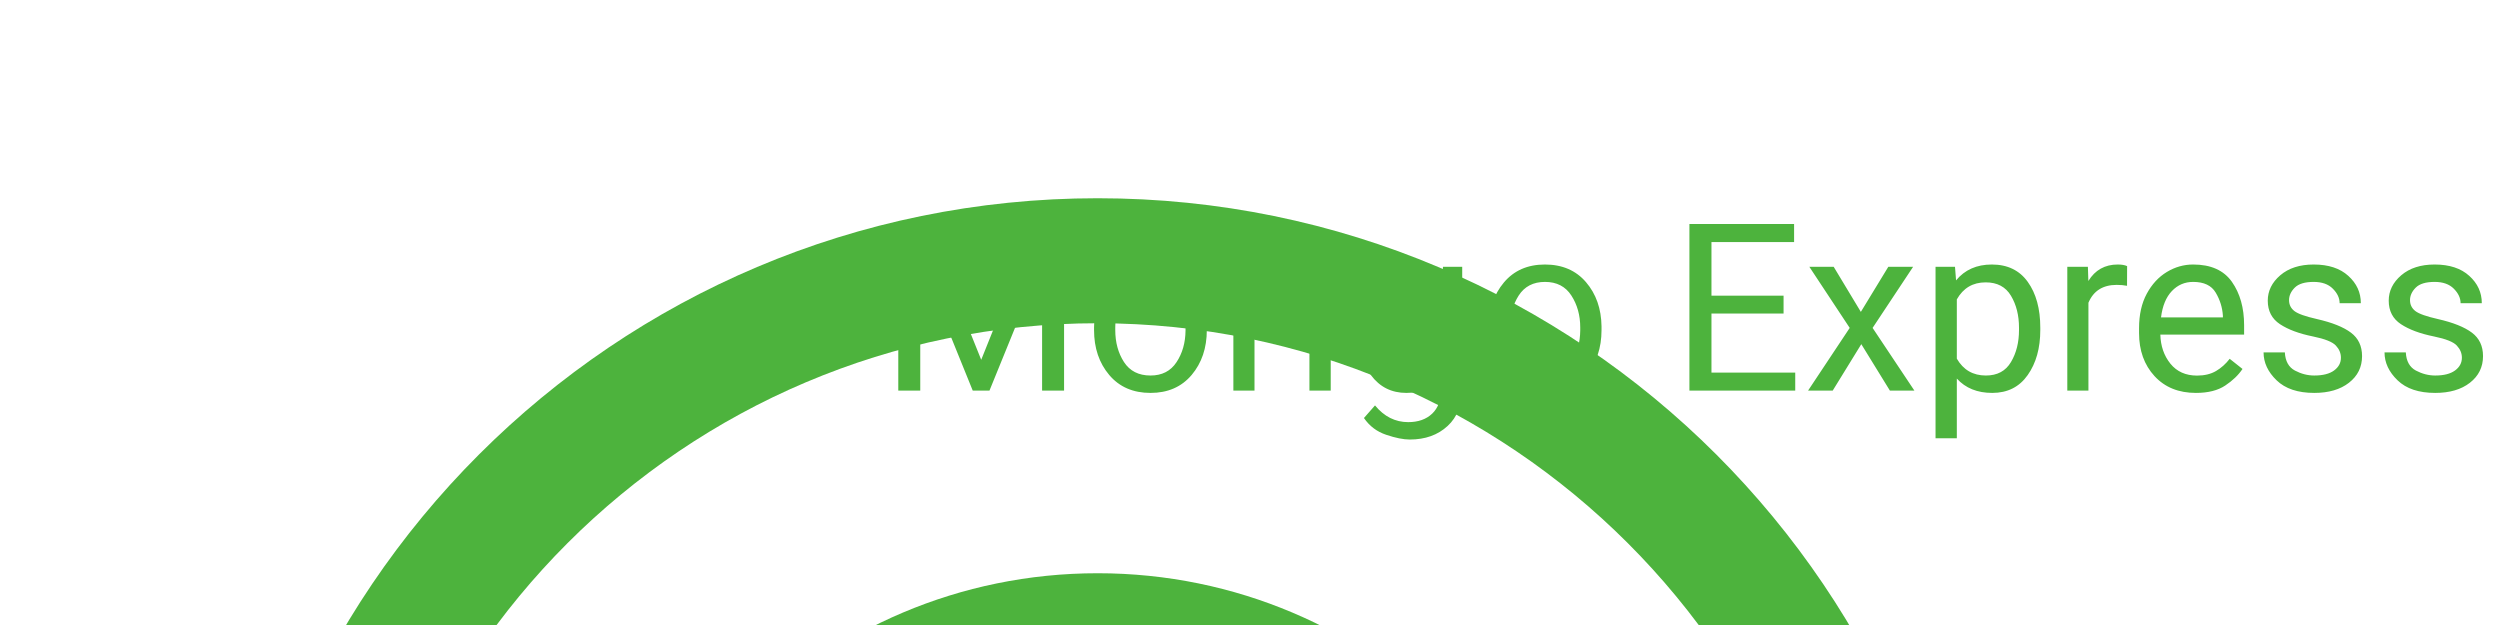
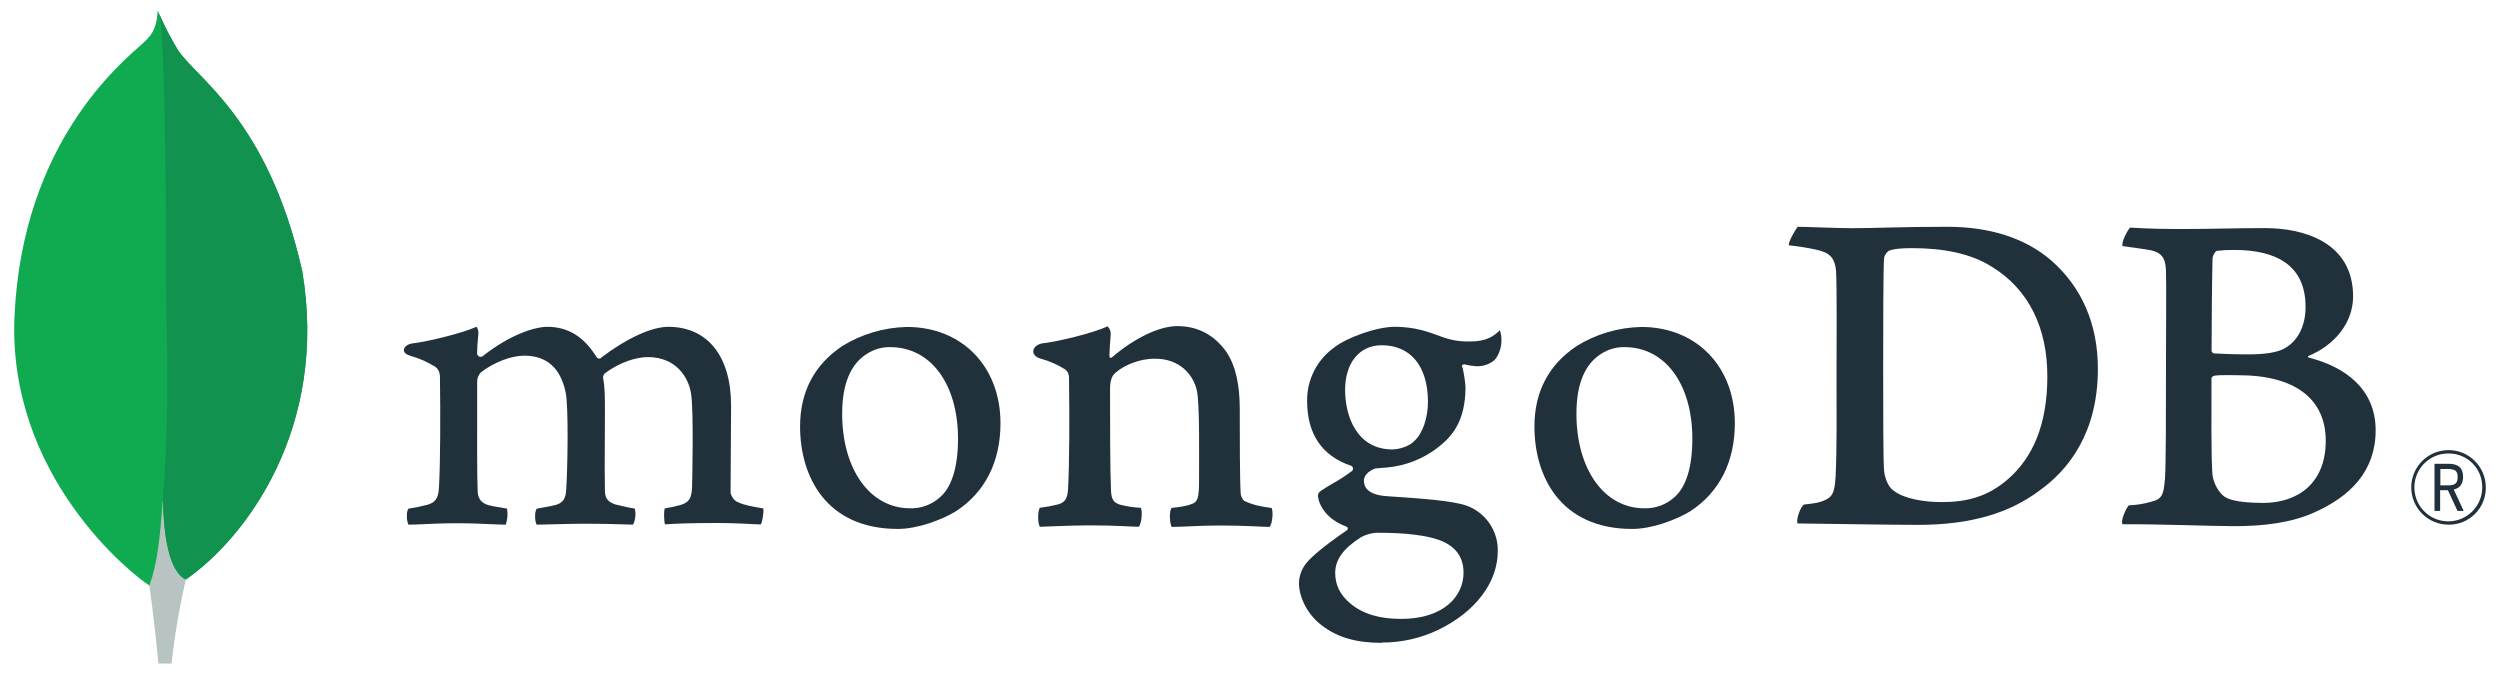
- <svg xmlns="http://www.w3.org/2000/svg" width="512" height="128" viewBox="0 0 512 128" fill="none">
-   <g transform="translate(20, 15) scale(0.8)">
-     <path d="M256 32c-123.7 0-224 100.3-224 224s100.3 224 224 224 224-100.3 224-224S379.7 32 256 32zm0 416c-105.9 0-192-86.1-192-192S150.1 64 256 64s192 86.1 192 192-86.1 192-192 192z" fill="#4DB33D" />
-     <path d="M256 128c-70.7 0-128 57.3-128 128s57.3 128 128 128 128-57.3 128-128-57.3-128-128-128zm0 224c-52.9 0-96-43.1-96-96s43.1-96 96-96 96 43.1 96 96-43.1 96-96 96z" fill="#4DB33D" />
-     <path d="M256 192c-35.3 0-64 28.7-64 64s28.7 64 64 64 64-28.7 64-64-28.7-64-64-64z" fill="#4DB33D" />
-   </g>
-   <text x="180" y="80" font-family="-apple-system,BlinkMacSystemFont,'Segoe UI',Roboto,Helvetica,Arial,sans-serif" font-size="48" font-weight="400" fill="#4DB33D">Mongo Express</text>
+ <svg xmlns="http://www.w3.org/2000/svg" id="Layer_1" data-name="Layer 1" viewBox="0 0 1112.61 300">
+   <defs>
+     <style>.cls-1{fill:#10aa50;}.cls-2{fill:#b8c4c2;}.cls-3{fill:#12924f;}.cls-4{fill:#21313c;}</style>
+   </defs>
+   <path class="cls-1" d="M134.44,120.34C119.13,52.8,87.22,34.82,79.08,22.11a144.57,144.57,0,0,1-8.9-17.42c-.43,6-1.22,9.78-6.32,14.33C53.62,28.15,10.13,63.59,6.47,140.33c-3.41,71.55,52.6,115.67,60,120.23,5.69,2.8,12.62.06,16-2.51,27-18.53,63.89-67.93,52-137.71" />
+   <path class="cls-2" d="M72.5,222.46c-1.41,17.71-2.42,28-6,38.12,0,0,2.35,16.86,4,34.72h5.84a324.73,324.73,0,0,1,6.37-37.39C75.15,254.19,72.79,238,72.5,222.46Z" />
+   <path class="cls-3" d="M82.7,257.92h0c-7.64-3.53-9.85-20.06-10.19-35.46a725.83,725.83,0,0,0,1.65-76.35c-.4-13.36.19-123.74-3.29-139.9A134.29,134.29,0,0,0,79.08,22.1c8.14,12.72,40.06,30.7,55.36,98.24C146.36,190,109.67,239.27,82.7,257.92Z" />
+   <path class="cls-4" d="M1089.7,233.5a16.59,16.59,0,1,1,16.59-16.82,16.38,16.38,0,0,1-16.59,16.82m0-31.68a15.1,15.1,0,1,0,15,15.14,14.85,14.85,0,0,0-15-15.14m4,25.58-4.28-9.23h-3.45v9.23h-2.51v-21h6.19c4.61,0,6.53,2,6.53,5.87,0,3.08-1.45,5-4.15,5.59l4.42,9.51ZM1086.07,216h3.63c2.94,0,4.06-1,4.06-3.68s-1.07-3.59-4.38-3.59h-3.31Z" />
+   <path class="cls-4" d="M842.79,218.38c4.49,3.59,13.46,5.07,21.37,5.07,10.25,0,20.3-1.9,30.12-10.77,10-9.09,16.88-23,16.88-45.21,0-21.34-8.12-38.66-24.78-48.8-9.4-5.91-21.58-8.24-35.47-8.24-4,0-8.12.21-10.46,1.27a5.49,5.49,0,0,0-1.93,3c-.42,3.8-.42,32.74-.42,49.85,0,17.54,0,42,.42,45,.22,2.54,1.5,7,4.27,8.87M800.15,100.93c3.63,0,17.43.63,23.85.63,12,0,20.29-.63,42.72-.63,18.8,0,34.62,5.07,45.93,14.78,13.68,11.84,21,28.31,21,48.38,0,28.52-13,45-26.07,54.29-13,9.72-29.91,15.21-54,15.21-12.82,0-34.83-.42-53.2-.63H800c-.86-1.69,1.57-8.28,3.07-8.45,5-.56,6.32-.76,8.62-1.71,3.88-1.59,4.79-3.57,5.22-10.54.64-13.1.43-28.73.43-46.48,0-12.67.21-37.39-.21-45.21-.65-6.54-3.41-8.23-9-9.5a116.24,116.24,0,0,0-12-1.9c-.42-1.27,2.86-7,3.93-8.24" />
+   <path class="cls-4" d="M986.6,111.65c-.85.21-1.92,2.33-1.92,3.38-.22,7.61-.43,27.46-.43,41.19a1.36,1.36,0,0,0,1.07,1.06c2.77.21,9.61.43,15.38.43,8.12,0,12.82-1.06,15.38-2.33,6.84-3.38,10-10.78,10-18.8,0-18.38-12.82-25.35-31.83-25.35a57.35,57.35,0,0,0-7.69.42m48.5,84.5c0-18.59-13.68-29.15-38.68-29.15-1.06,0-9-.21-10.89.21-.64.21-1.28.63-1.28,1.06,0,13.31-.22,34.64.43,43.09.43,3.59,3,8.66,6.19,10.14,3.42,1.9,11.11,2.32,16.45,2.32,14.74,0,27.78-8.23,27.78-27.67M948,101.3c1.93,0,7.61.63,22.14.63,13.67,0,24.78-.42,38-.42,16.45,0,39.09,5.92,39.09,30.42,0,12-8.54,21.76-19.65,26.41-.64.21-.64.63,0,.84,15.81,4,29.69,13.73,29.69,32.32,0,18.17-11.32,29.58-27.77,36.76-10,4.44-22.43,5.91-35,5.91-9.61,0-35.37-1-49.69-.84-1.5-.63,1.37-7.4,2.65-8.45a39.38,39.38,0,0,0,9.69-1.52c5.12-1.26,5.73-2.91,6.37-10.52.43-6.55.43-30,.43-46.69,0-22.82.22-38.23,0-45.84-.21-5.91-2.35-7.82-6.41-8.87-3.2-.64-8.54-1.27-12.81-1.9-1.07-1.06,2.22-7.4,3.28-8.24" />
+   <path class="cls-4" d="M181.75,233.5a9.26,9.26,0,0,1-.65-4.27,5.43,5.43,0,0,1,.65-2.85,72.58,72.58,0,0,0,8.2-1.67c3.78-.94,5.2-3,5.42-7.82.62-11.39.66-32.76.44-47.78v-.44c0-1.62,0-3.82-2-5.37a42.94,42.94,0,0,0-11.33-5c-1.79-.53-2.78-1.47-2.73-2.57s1.18-2.4,3.51-2.86c6.19-.63,22.41-4.5,28.78-7.44a4.22,4.22,0,0,1,.85,3c0,.66-.1,1.36-.17,2.08-.18,2.12-.38,4.53-.38,6.93a1.58,1.58,0,0,0,2.68.91c12.13-9.51,23-12.9,28.57-12.9,9.17,0,16.31,4.38,21.84,13.4a1.47,1.47,0,0,0,1.24.73,1.42,1.42,0,0,0,1.16-.62c11.15-8.46,22.2-13.51,29.6-13.51,17.48,0,27.93,13.09,27.93,35,0,6.3-.06,14.29-.12,21.74-.05,6.54-.1,12.67-.1,16.91,0,1,1.38,3.88,3.45,4.45,2.56,1.25,6.25,1.89,10.92,2.69l.18,0c.35,1.26-.39,6.15-1.1,7.15-1.16,0-2.76-.1-4.76-.2-3.63-.18-8.61-.43-14.4-.43-11.62,0-17.69.22-23.49.6-.44-1.45-.59-6.13-.06-7.11A61.55,61.55,0,0,0,303,224.7c3.7-1.22,4.77-2.9,5-7.81.09-3.49.76-34.24-.43-41.54-1.1-7.57-6.8-16.43-19.27-16.43-4.63,0-12.1,1.93-19.22,7.33a2.8,2.8,0,0,0-.7,1.81v.15c.84,3.94.84,8.54.84,15.49,0,4,0,8.17-.05,12.34-.05,8.48-.09,16.48.05,22.53,0,4.12,2.49,5.11,4.5,5.9,1.09.24,1.95.45,2.82.65,1.67.41,3.41.83,6,1.24a11.49,11.49,0,0,1-.1,5.32,4.26,4.26,0,0,1-.75,1.81c-6.46-.22-13.09-.41-22.66-.41-2.9,0-7.63.12-11.81.23-3.39.09-6.59.18-8.41.19a8.24,8.24,0,0,1-.64-3.68,6.38,6.38,0,0,1,.67-3.44l2.57-.47c2.24-.4,4.18-.74,6-1.2,3.16-1,4.35-2.72,4.58-6.75.62-9.4,1.1-36.49-.23-43.27-2.26-10.88-8.45-16.4-18.41-16.4-5.83,0-13.2,2.81-19.22,7.32a5.86,5.86,0,0,0-1.77,4.35c0,3.23,0,7.07,0,11.19,0,13.6-.09,30.53.24,37.85.2,2.26,1,4.94,5.23,5.92.93.27,2.53.53,4.39.84,1.07.18,2.24.37,3.45.59a15.16,15.16,0,0,1-.57,7.15c-1.86,0-4.15-.12-6.77-.23-4-.18-9-.4-14.65-.4-6.68,0-11.33.22-15.06.4-2.51.12-4.68.22-6.85.23" />
+   <path class="cls-4" d="M396.2,154.49A18.22,18.22,0,0,0,386,157.36c-7.42,4.51-11.2,13.52-11.2,26.76,0,24.78,12.41,42.09,30.18,42.09A19,19,0,0,0,418,221.6c5.46-4.45,8.36-13.55,8.36-26.29,0-24.41-12.13-40.82-30.18-40.82m3.42,80.91c-32.1,0-43.53-23.55-43.53-45.58,0-15.39,6.29-27.42,18.7-35.77a57.11,57.11,0,0,1,28.89-8.54c24.49,0,41.6,17.61,41.6,42.84,0,17.14-6.83,30.68-19.76,39.14-6.21,3.8-17,7.91-25.9,7.91" />
+   <path class="cls-4" d="M723,154.49a18.17,18.17,0,0,0-10.22,2.87c-7.42,4.51-11.2,13.52-11.2,26.76,0,24.78,12.41,42.09,30.18,42.09a19,19,0,0,0,13.06-4.61c5.46-4.45,8.35-13.55,8.35-26.29,0-24.41-12.12-40.82-30.17-40.82m3.42,80.91c-32.1,0-43.53-23.55-43.53-45.57,0-15.41,6.29-27.43,18.71-35.78a57,57,0,0,1,28.88-8.54c24.49,0,41.6,17.62,41.6,42.83,0,17.16-6.83,30.69-19.76,39.14-6.21,3.81-17,7.92-25.9,7.92" />
+   <path class="cls-4" d="M614.92,153.65c-9.89,0-16.29,7.81-16.29,19.9s5.51,26.46,21,26.46c2.66,0,7.48-1.18,9.87-3.81,3.6-3.31,6-10.15,6-17.37,0-15.77-7.68-25.18-20.53-25.18m-1.28,83.44a16.29,16.29,0,0,0-8,2c-7.83,5-11.46,10-11.46,15.81,0,5.44,2.11,9.77,6.65,13.61,5.5,4.66,12.92,6.93,22.67,6.93,19.19,0,27.79-10.32,27.79-20.54,0-7.12-3.57-11.89-10.92-14.59-5.66-2.07-15.12-3.21-26.7-3.21m1.28,49c-11.52,0-19.82-2.43-26.91-7.89-6.9-5.32-10-13.22-10-18.68a14.61,14.61,0,0,1,3.78-9.5c2-2.28,6.65-6.55,17.4-13.94a.92.92,0,0,0,.56-.85.89.89,0,0,0-.68-.88c-8.85-3.39-11.52-9-12.33-12,0-.11,0-.28-.09-.47-.25-1.18-.49-2.3,1.12-3.45,1.24-.88,3.22-2.06,5.34-3.31a71.89,71.89,0,0,0,8.59-5.59,1.41,1.41,0,0,0-.36-2.2c-13.1-4.4-19.7-14.13-19.7-29a28.83,28.83,0,0,1,12.1-23.73c5.27-4.17,18.5-9.18,27.07-9.18h.5c8.81.21,13.78,2.06,20.66,4.6a32.84,32.84,0,0,0,12.22,1.94c7.29,0,10.48-2.31,13.22-5a11.47,11.47,0,0,1,.7,3.78,14.22,14.22,0,0,1-2.38,8.68c-1.49,2.07-5,3.57-8.21,3.57-.33,0-.65,0-1-.05a26.94,26.94,0,0,1-5-.83l-.82.29c-.26.38-.09.8.12,1.34a1.7,1.7,0,0,1,.12.33,58.52,58.52,0,0,1,1.19,8.1c0,15.55-6.13,22.32-12.76,27.34a43.56,43.56,0,0,1-22,8.52h0c-.17,0-1,.07-2.56.21-1,.09-2.3.21-2.49.21l-.19,0c-1.44.4-5.2,2.19-5.2,5.52,0,2.76,1.7,6.19,9.83,6.81l5.26.37c10.72.75,24.11,1.68,30.41,3.81a21.06,21.06,0,0,1,14.07,20.27c0,13.95-9.92,27.07-26.53,35.09a57.66,57.66,0,0,1-25.09,5.63" />
+   <path class="cls-4" d="M565.86,226.06c-4.7-.63-8.13-1.27-12.18-3.17a5.6,5.6,0,0,1-1.5-3c-.43-6.55-.43-25.56-.43-38,0-10.15-1.7-19-6-25.35-5.13-7.19-12.39-11.41-21.79-11.41-8.33,0-19.44,5.7-28.62,13.52-.22.21-1.63,1.55-1.6-.53s.35-6.3.55-9a4.63,4.63,0,0,0-1.4-3.92c-6,3-22.83,7-29.06,7.61-4.54.88-5.69,5.25-.84,6.76l.07,0a41.46,41.46,0,0,1,11,4.84c1.92,1.48,1.71,3.59,1.71,5.28.21,14.15.21,35.91-.43,47.74-.21,4.65-1.5,6.34-4.92,7.19l.32-.11a66.46,66.46,0,0,1-7.91,1.48c-1.07,1.05-1.07,7.18,0,8.45,2.14,0,13-.63,22-.63,12.38,0,18.79.63,22,.63,1.29-1.48,1.71-7.18.86-8.45a45,45,0,0,1-8.77-1.27c-3.41-.84-4.27-2.54-4.48-6.33-.42-9.94-.42-31.06-.42-45.43,0-4,1.06-5.91,2.34-7,4.27-3.8,11.33-6.33,17.52-6.33,6,0,10,1.9,13,4.43A18.1,18.1,0,0,1,533,176c.85,8,.63,24.09.63,38,0,7.61-.63,9.52-3.41,10.36-1.28.63-4.7,1.27-8.76,1.69-1.28,1.27-.86,7.18,0,8.45,5.55,0,12-.63,21.36-.63,11.75,0,19.23.63,22.22.63,1.28-1.48,1.71-7,.86-8.45" />
</svg>
